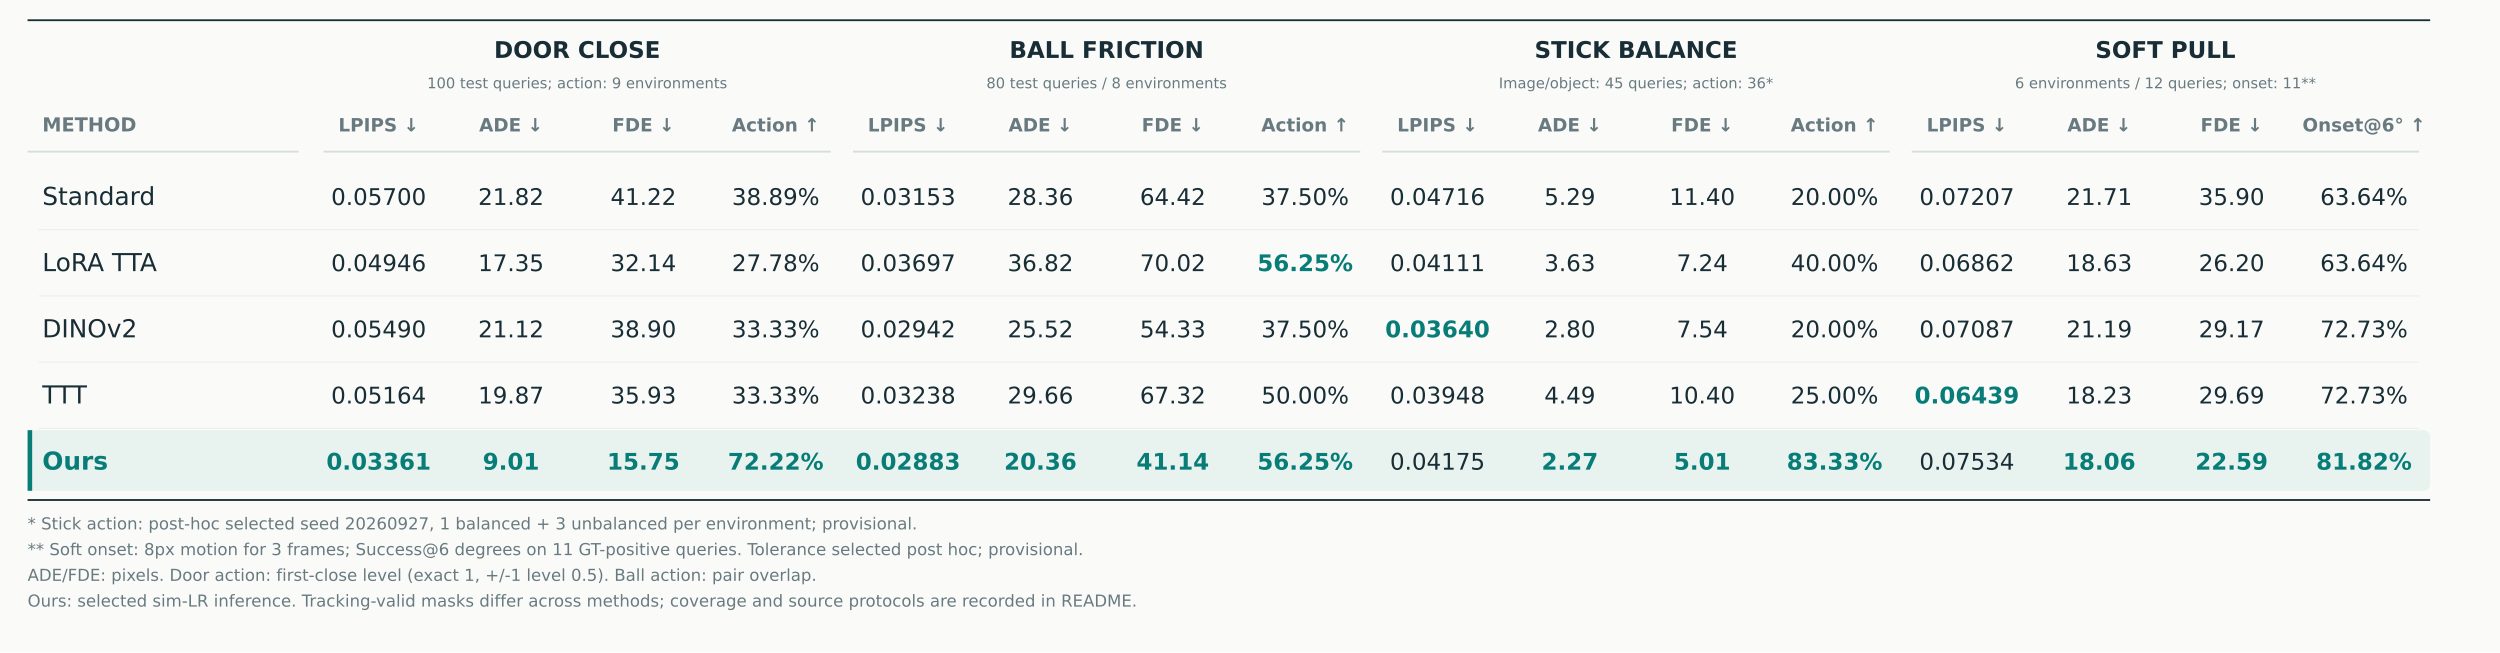
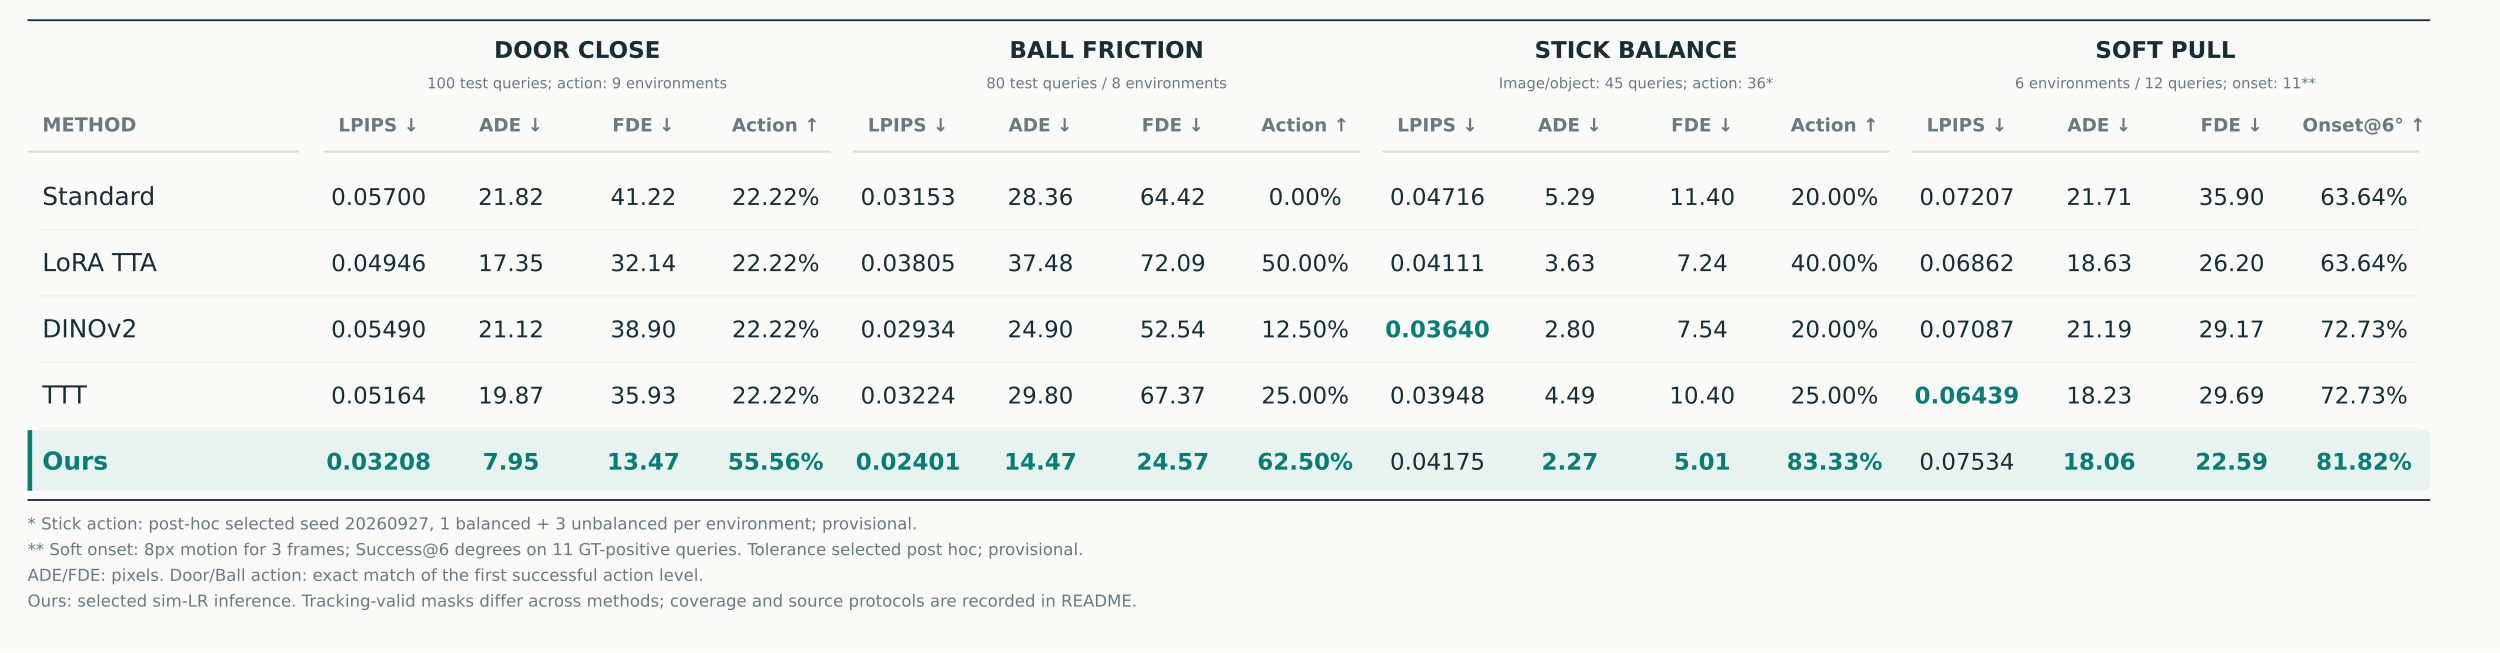
<svg xmlns="http://www.w3.org/2000/svg" width="2720" height="710" viewBox="0 0 2720 710">
  <rect width="2720" height="710" fill="#FAFBF9" />
  <line x1="30" y1="22" x2="2644" y2="22" stroke="#182D35" stroke-width="2" />
  <text x="46" y="143" text-anchor="start" font-family="DejaVu Sans, sans-serif" font-size="21" font-weight="700" fill="#687A80">METHOD</text>
  <text x="628.0" y="63" text-anchor="middle" font-family="DejaVu Sans, sans-serif" font-size="25" font-weight="700" fill="#182D35">DOOR CLOSE</text>
  <text x="628.0" y="96" text-anchor="middle" font-family="DejaVu Sans, sans-serif" font-size="16" font-weight="400" fill="#687A80">100 test queries; action: 9 environments</text>
  <text x="412.0" y="143" text-anchor="middle" font-family="DejaVu Sans, sans-serif" font-size="20" font-weight="700" fill="#687A80">LPIPS ↓</text>
  <text x="556.0" y="143" text-anchor="middle" font-family="DejaVu Sans, sans-serif" font-size="20" font-weight="700" fill="#687A80">ADE ↓</text>
  <text x="700.0" y="143" text-anchor="middle" font-family="DejaVu Sans, sans-serif" font-size="20" font-weight="700" fill="#687A80">FDE ↓</text>
  <text x="844.0" y="143" text-anchor="middle" font-family="DejaVu Sans, sans-serif" font-size="20" font-weight="700" fill="#687A80">Action ↑</text>
  <line x1="352" y1="165" x2="904" y2="165" stroke="#D5DEDA" stroke-width="2" />
  <text x="1204.0" y="63" text-anchor="middle" font-family="DejaVu Sans, sans-serif" font-size="25" font-weight="700" fill="#182D35">BALL FRICTION</text>
  <text x="1204.0" y="96" text-anchor="middle" font-family="DejaVu Sans, sans-serif" font-size="16" font-weight="400" fill="#687A80">80 test queries / 8 environments</text>
  <text x="988.0" y="143" text-anchor="middle" font-family="DejaVu Sans, sans-serif" font-size="20" font-weight="700" fill="#687A80">LPIPS ↓</text>
  <text x="1132.0" y="143" text-anchor="middle" font-family="DejaVu Sans, sans-serif" font-size="20" font-weight="700" fill="#687A80">ADE ↓</text>
  <text x="1276.0" y="143" text-anchor="middle" font-family="DejaVu Sans, sans-serif" font-size="20" font-weight="700" fill="#687A80">FDE ↓</text>
  <text x="1420.0" y="143" text-anchor="middle" font-family="DejaVu Sans, sans-serif" font-size="20" font-weight="700" fill="#687A80">Action ↑</text>
  <line x1="928" y1="165" x2="1480" y2="165" stroke="#D5DEDA" stroke-width="2" />
  <text x="1780.0" y="63" text-anchor="middle" font-family="DejaVu Sans, sans-serif" font-size="25" font-weight="700" fill="#182D35">STICK BALANCE</text>
  <text x="1780.0" y="96" text-anchor="middle" font-family="DejaVu Sans, sans-serif" font-size="16" font-weight="400" fill="#687A80">Image/object: 45 queries; action: 36*</text>
  <text x="1564.0" y="143" text-anchor="middle" font-family="DejaVu Sans, sans-serif" font-size="20" font-weight="700" fill="#687A80">LPIPS ↓</text>
  <text x="1708.0" y="143" text-anchor="middle" font-family="DejaVu Sans, sans-serif" font-size="20" font-weight="700" fill="#687A80">ADE ↓</text>
  <text x="1852.0" y="143" text-anchor="middle" font-family="DejaVu Sans, sans-serif" font-size="20" font-weight="700" fill="#687A80">FDE ↓</text>
  <text x="1996.0" y="143" text-anchor="middle" font-family="DejaVu Sans, sans-serif" font-size="20" font-weight="700" fill="#687A80">Action ↑</text>
  <line x1="1504" y1="165" x2="2056" y2="165" stroke="#D5DEDA" stroke-width="2" />
  <text x="2356.0" y="63" text-anchor="middle" font-family="DejaVu Sans, sans-serif" font-size="25" font-weight="700" fill="#182D35">SOFT PULL</text>
  <text x="2356.0" y="96" text-anchor="middle" font-family="DejaVu Sans, sans-serif" font-size="16" font-weight="400" fill="#687A80">6 environments / 12 queries; onset: 11**</text>
  <text x="2140.0" y="143" text-anchor="middle" font-family="DejaVu Sans, sans-serif" font-size="20" font-weight="700" fill="#687A80">LPIPS ↓</text>
  <text x="2284.0" y="143" text-anchor="middle" font-family="DejaVu Sans, sans-serif" font-size="20" font-weight="700" fill="#687A80">ADE ↓</text>
  <text x="2428.0" y="143" text-anchor="middle" font-family="DejaVu Sans, sans-serif" font-size="20" font-weight="700" fill="#687A80">FDE ↓</text>
  <text x="2572.0" y="143" text-anchor="middle" font-family="DejaVu Sans, sans-serif" font-size="20" font-weight="700" fill="#687A80">Onset@6° ↑</text>
  <line x1="2080" y1="165" x2="2632" y2="165" stroke="#D5DEDA" stroke-width="2" />
  <line x1="30" y1="165" x2="325" y2="165" stroke="#D5DEDA" stroke-width="2" />
  <text x="46" y="223" text-anchor="start" font-family="DejaVu Sans, sans-serif" font-size="27" font-weight="400" fill="#182D35">Standard</text>
  <text x="412.0" y="223" text-anchor="middle" font-family="DejaVu Sans, sans-serif" font-size="25" font-weight="400" fill="#182D35">0.05700</text>
  <text x="556.0" y="223" text-anchor="middle" font-family="DejaVu Sans, sans-serif" font-size="25" font-weight="400" fill="#182D35">21.82</text>
  <text x="700.0" y="223" text-anchor="middle" font-family="DejaVu Sans, sans-serif" font-size="25" font-weight="400" fill="#182D35">41.22</text>
-   <text x="844.0" y="223" text-anchor="middle" font-family="DejaVu Sans, sans-serif" font-size="25" font-weight="400" fill="#182D35">38.89%</text>
+   <text x="844.0" y="223" text-anchor="middle" font-family="DejaVu Sans, sans-serif" font-size="25" font-weight="400" fill="#182D35">22.22%</text>
  <text x="988.0" y="223" text-anchor="middle" font-family="DejaVu Sans, sans-serif" font-size="25" font-weight="400" fill="#182D35">0.03153</text>
  <text x="1132.0" y="223" text-anchor="middle" font-family="DejaVu Sans, sans-serif" font-size="25" font-weight="400" fill="#182D35">28.36</text>
  <text x="1276.0" y="223" text-anchor="middle" font-family="DejaVu Sans, sans-serif" font-size="25" font-weight="400" fill="#182D35">64.42</text>
-   <text x="1420.0" y="223" text-anchor="middle" font-family="DejaVu Sans, sans-serif" font-size="25" font-weight="400" fill="#182D35">37.50%</text>
+   <text x="1420.0" y="223" text-anchor="middle" font-family="DejaVu Sans, sans-serif" font-size="25" font-weight="400" fill="#182D35">0.00%</text>
  <text x="1564.0" y="223" text-anchor="middle" font-family="DejaVu Sans, sans-serif" font-size="25" font-weight="400" fill="#182D35">0.04716</text>
  <text x="1708.0" y="223" text-anchor="middle" font-family="DejaVu Sans, sans-serif" font-size="25" font-weight="400" fill="#182D35">5.29</text>
  <text x="1852.0" y="223" text-anchor="middle" font-family="DejaVu Sans, sans-serif" font-size="25" font-weight="400" fill="#182D35">11.40</text>
  <text x="1996.0" y="223" text-anchor="middle" font-family="DejaVu Sans, sans-serif" font-size="25" font-weight="400" fill="#182D35">20.00%</text>
  <text x="2140.0" y="223" text-anchor="middle" font-family="DejaVu Sans, sans-serif" font-size="25" font-weight="400" fill="#182D35">0.07207</text>
  <text x="2284.0" y="223" text-anchor="middle" font-family="DejaVu Sans, sans-serif" font-size="25" font-weight="400" fill="#182D35">21.71</text>
  <text x="2428.0" y="223" text-anchor="middle" font-family="DejaVu Sans, sans-serif" font-size="25" font-weight="400" fill="#182D35">35.90</text>
  <text x="2572.0" y="223" text-anchor="middle" font-family="DejaVu Sans, sans-serif" font-size="25" font-weight="400" fill="#182D35">63.64%</text>
  <line x1="42" y1="250" x2="2632" y2="250" stroke="#E7ECE9" stroke-width="1" />
  <text x="46" y="295" text-anchor="start" font-family="DejaVu Sans, sans-serif" font-size="27" font-weight="400" fill="#182D35">LoRA TTA</text>
  <text x="412.0" y="295" text-anchor="middle" font-family="DejaVu Sans, sans-serif" font-size="25" font-weight="400" fill="#182D35">0.04946</text>
  <text x="556.0" y="295" text-anchor="middle" font-family="DejaVu Sans, sans-serif" font-size="25" font-weight="400" fill="#182D35">17.35</text>
  <text x="700.0" y="295" text-anchor="middle" font-family="DejaVu Sans, sans-serif" font-size="25" font-weight="400" fill="#182D35">32.14</text>
-   <text x="844.0" y="295" text-anchor="middle" font-family="DejaVu Sans, sans-serif" font-size="25" font-weight="400" fill="#182D35">27.78%</text>
-   <text x="988.0" y="295" text-anchor="middle" font-family="DejaVu Sans, sans-serif" font-size="25" font-weight="400" fill="#182D35">0.03697</text>
-   <text x="1132.0" y="295" text-anchor="middle" font-family="DejaVu Sans, sans-serif" font-size="25" font-weight="400" fill="#182D35">36.82</text>
-   <text x="1276.0" y="295" text-anchor="middle" font-family="DejaVu Sans, sans-serif" font-size="25" font-weight="400" fill="#182D35">70.02</text>
-   <text x="1420.0" y="295" text-anchor="middle" font-family="DejaVu Sans, sans-serif" font-size="25" font-weight="700" fill="#087D78">56.25%</text>
+   <text x="844.0" y="295" text-anchor="middle" font-family="DejaVu Sans, sans-serif" font-size="25" font-weight="400" fill="#182D35">22.22%</text>
+   <text x="988.0" y="295" text-anchor="middle" font-family="DejaVu Sans, sans-serif" font-size="25" font-weight="400" fill="#182D35">0.03805</text>
+   <text x="1132.0" y="295" text-anchor="middle" font-family="DejaVu Sans, sans-serif" font-size="25" font-weight="400" fill="#182D35">37.48</text>
+   <text x="1276.0" y="295" text-anchor="middle" font-family="DejaVu Sans, sans-serif" font-size="25" font-weight="400" fill="#182D35">72.09</text>
+   <text x="1420.0" y="295" text-anchor="middle" font-family="DejaVu Sans, sans-serif" font-size="25" font-weight="400" fill="#182D35">50.00%</text>
  <text x="1564.0" y="295" text-anchor="middle" font-family="DejaVu Sans, sans-serif" font-size="25" font-weight="400" fill="#182D35">0.04111</text>
  <text x="1708.0" y="295" text-anchor="middle" font-family="DejaVu Sans, sans-serif" font-size="25" font-weight="400" fill="#182D35">3.63</text>
  <text x="1852.0" y="295" text-anchor="middle" font-family="DejaVu Sans, sans-serif" font-size="25" font-weight="400" fill="#182D35">7.24</text>
  <text x="1996.0" y="295" text-anchor="middle" font-family="DejaVu Sans, sans-serif" font-size="25" font-weight="400" fill="#182D35">40.00%</text>
  <text x="2140.0" y="295" text-anchor="middle" font-family="DejaVu Sans, sans-serif" font-size="25" font-weight="400" fill="#182D35">0.06862</text>
  <text x="2284.0" y="295" text-anchor="middle" font-family="DejaVu Sans, sans-serif" font-size="25" font-weight="400" fill="#182D35">18.63</text>
  <text x="2428.0" y="295" text-anchor="middle" font-family="DejaVu Sans, sans-serif" font-size="25" font-weight="400" fill="#182D35">26.20</text>
  <text x="2572.0" y="295" text-anchor="middle" font-family="DejaVu Sans, sans-serif" font-size="25" font-weight="400" fill="#182D35">63.64%</text>
  <line x1="42" y1="322" x2="2632" y2="322" stroke="#E7ECE9" stroke-width="1" />
  <text x="46" y="367" text-anchor="start" font-family="DejaVu Sans, sans-serif" font-size="27" font-weight="400" fill="#182D35">DINOv2</text>
  <text x="412.0" y="367" text-anchor="middle" font-family="DejaVu Sans, sans-serif" font-size="25" font-weight="400" fill="#182D35">0.05490</text>
  <text x="556.0" y="367" text-anchor="middle" font-family="DejaVu Sans, sans-serif" font-size="25" font-weight="400" fill="#182D35">21.12</text>
  <text x="700.0" y="367" text-anchor="middle" font-family="DejaVu Sans, sans-serif" font-size="25" font-weight="400" fill="#182D35">38.90</text>
-   <text x="844.0" y="367" text-anchor="middle" font-family="DejaVu Sans, sans-serif" font-size="25" font-weight="400" fill="#182D35">33.33%</text>
-   <text x="988.0" y="367" text-anchor="middle" font-family="DejaVu Sans, sans-serif" font-size="25" font-weight="400" fill="#182D35">0.02942</text>
-   <text x="1132.0" y="367" text-anchor="middle" font-family="DejaVu Sans, sans-serif" font-size="25" font-weight="400" fill="#182D35">25.52</text>
-   <text x="1276.0" y="367" text-anchor="middle" font-family="DejaVu Sans, sans-serif" font-size="25" font-weight="400" fill="#182D35">54.33</text>
-   <text x="1420.0" y="367" text-anchor="middle" font-family="DejaVu Sans, sans-serif" font-size="25" font-weight="400" fill="#182D35">37.50%</text>
+   <text x="844.0" y="367" text-anchor="middle" font-family="DejaVu Sans, sans-serif" font-size="25" font-weight="400" fill="#182D35">22.22%</text>
+   <text x="988.0" y="367" text-anchor="middle" font-family="DejaVu Sans, sans-serif" font-size="25" font-weight="400" fill="#182D35">0.02934</text>
+   <text x="1132.0" y="367" text-anchor="middle" font-family="DejaVu Sans, sans-serif" font-size="25" font-weight="400" fill="#182D35">24.90</text>
+   <text x="1276.0" y="367" text-anchor="middle" font-family="DejaVu Sans, sans-serif" font-size="25" font-weight="400" fill="#182D35">52.54</text>
+   <text x="1420.0" y="367" text-anchor="middle" font-family="DejaVu Sans, sans-serif" font-size="25" font-weight="400" fill="#182D35">12.50%</text>
  <text x="1564.0" y="367" text-anchor="middle" font-family="DejaVu Sans, sans-serif" font-size="25" font-weight="700" fill="#087D78">0.03640</text>
  <text x="1708.0" y="367" text-anchor="middle" font-family="DejaVu Sans, sans-serif" font-size="25" font-weight="400" fill="#182D35">2.80</text>
  <text x="1852.0" y="367" text-anchor="middle" font-family="DejaVu Sans, sans-serif" font-size="25" font-weight="400" fill="#182D35">7.54</text>
  <text x="1996.0" y="367" text-anchor="middle" font-family="DejaVu Sans, sans-serif" font-size="25" font-weight="400" fill="#182D35">20.00%</text>
  <text x="2140.0" y="367" text-anchor="middle" font-family="DejaVu Sans, sans-serif" font-size="25" font-weight="400" fill="#182D35">0.07087</text>
  <text x="2284.0" y="367" text-anchor="middle" font-family="DejaVu Sans, sans-serif" font-size="25" font-weight="400" fill="#182D35">21.19</text>
  <text x="2428.0" y="367" text-anchor="middle" font-family="DejaVu Sans, sans-serif" font-size="25" font-weight="400" fill="#182D35">29.17</text>
  <text x="2572.0" y="367" text-anchor="middle" font-family="DejaVu Sans, sans-serif" font-size="25" font-weight="400" fill="#182D35">72.73%</text>
  <line x1="42" y1="394" x2="2632" y2="394" stroke="#E7ECE9" stroke-width="1" />
  <text x="46" y="439" text-anchor="start" font-family="DejaVu Sans, sans-serif" font-size="27" font-weight="400" fill="#182D35">TTT</text>
  <text x="412.0" y="439" text-anchor="middle" font-family="DejaVu Sans, sans-serif" font-size="25" font-weight="400" fill="#182D35">0.05164</text>
  <text x="556.0" y="439" text-anchor="middle" font-family="DejaVu Sans, sans-serif" font-size="25" font-weight="400" fill="#182D35">19.87</text>
  <text x="700.0" y="439" text-anchor="middle" font-family="DejaVu Sans, sans-serif" font-size="25" font-weight="400" fill="#182D35">35.93</text>
-   <text x="844.0" y="439" text-anchor="middle" font-family="DejaVu Sans, sans-serif" font-size="25" font-weight="400" fill="#182D35">33.33%</text>
-   <text x="988.0" y="439" text-anchor="middle" font-family="DejaVu Sans, sans-serif" font-size="25" font-weight="400" fill="#182D35">0.03238</text>
-   <text x="1132.0" y="439" text-anchor="middle" font-family="DejaVu Sans, sans-serif" font-size="25" font-weight="400" fill="#182D35">29.66</text>
-   <text x="1276.0" y="439" text-anchor="middle" font-family="DejaVu Sans, sans-serif" font-size="25" font-weight="400" fill="#182D35">67.32</text>
-   <text x="1420.0" y="439" text-anchor="middle" font-family="DejaVu Sans, sans-serif" font-size="25" font-weight="400" fill="#182D35">50.00%</text>
+   <text x="844.0" y="439" text-anchor="middle" font-family="DejaVu Sans, sans-serif" font-size="25" font-weight="400" fill="#182D35">22.22%</text>
+   <text x="988.0" y="439" text-anchor="middle" font-family="DejaVu Sans, sans-serif" font-size="25" font-weight="400" fill="#182D35">0.03224</text>
+   <text x="1132.0" y="439" text-anchor="middle" font-family="DejaVu Sans, sans-serif" font-size="25" font-weight="400" fill="#182D35">29.80</text>
+   <text x="1276.0" y="439" text-anchor="middle" font-family="DejaVu Sans, sans-serif" font-size="25" font-weight="400" fill="#182D35">67.37</text>
+   <text x="1420.0" y="439" text-anchor="middle" font-family="DejaVu Sans, sans-serif" font-size="25" font-weight="400" fill="#182D35">25.00%</text>
  <text x="1564.0" y="439" text-anchor="middle" font-family="DejaVu Sans, sans-serif" font-size="25" font-weight="400" fill="#182D35">0.03948</text>
  <text x="1708.0" y="439" text-anchor="middle" font-family="DejaVu Sans, sans-serif" font-size="25" font-weight="400" fill="#182D35">4.49</text>
  <text x="1852.0" y="439" text-anchor="middle" font-family="DejaVu Sans, sans-serif" font-size="25" font-weight="400" fill="#182D35">10.40</text>
  <text x="1996.0" y="439" text-anchor="middle" font-family="DejaVu Sans, sans-serif" font-size="25" font-weight="400" fill="#182D35">25.00%</text>
  <text x="2140.0" y="439" text-anchor="middle" font-family="DejaVu Sans, sans-serif" font-size="25" font-weight="700" fill="#087D78">0.06439</text>
  <text x="2284.0" y="439" text-anchor="middle" font-family="DejaVu Sans, sans-serif" font-size="25" font-weight="400" fill="#182D35">18.23</text>
  <text x="2428.0" y="439" text-anchor="middle" font-family="DejaVu Sans, sans-serif" font-size="25" font-weight="400" fill="#182D35">29.69</text>
  <text x="2572.0" y="439" text-anchor="middle" font-family="DejaVu Sans, sans-serif" font-size="25" font-weight="400" fill="#182D35">72.73%</text>
  <line x1="42" y1="466" x2="2632" y2="466" stroke="#E7ECE9" stroke-width="1" />
  <rect x="30" y="468" width="2614" height="66" rx="7" fill="#E8F3EF" />
  <rect x="30" y="468" width="5" height="66" rx="0" fill="#087D78" />
  <text x="46" y="511" text-anchor="start" font-family="DejaVu Sans, sans-serif" font-size="27" font-weight="700" fill="#087D78">Ours</text>
-   <text x="412.0" y="511" text-anchor="middle" font-family="DejaVu Sans, sans-serif" font-size="25" font-weight="700" fill="#087D78">0.03361</text>
-   <text x="556.0" y="511" text-anchor="middle" font-family="DejaVu Sans, sans-serif" font-size="25" font-weight="700" fill="#087D78">9.01</text>
-   <text x="700.0" y="511" text-anchor="middle" font-family="DejaVu Sans, sans-serif" font-size="25" font-weight="700" fill="#087D78">15.75</text>
-   <text x="844.0" y="511" text-anchor="middle" font-family="DejaVu Sans, sans-serif" font-size="25" font-weight="700" fill="#087D78">72.22%</text>
-   <text x="988.0" y="511" text-anchor="middle" font-family="DejaVu Sans, sans-serif" font-size="25" font-weight="700" fill="#087D78">0.02883</text>
-   <text x="1132.0" y="511" text-anchor="middle" font-family="DejaVu Sans, sans-serif" font-size="25" font-weight="700" fill="#087D78">20.36</text>
-   <text x="1276.0" y="511" text-anchor="middle" font-family="DejaVu Sans, sans-serif" font-size="25" font-weight="700" fill="#087D78">41.14</text>
-   <text x="1420.0" y="511" text-anchor="middle" font-family="DejaVu Sans, sans-serif" font-size="25" font-weight="700" fill="#087D78">56.25%</text>
+   <text x="412.0" y="511" text-anchor="middle" font-family="DejaVu Sans, sans-serif" font-size="25" font-weight="700" fill="#087D78">0.03208</text>
+   <text x="556.0" y="511" text-anchor="middle" font-family="DejaVu Sans, sans-serif" font-size="25" font-weight="700" fill="#087D78">7.95</text>
+   <text x="700.0" y="511" text-anchor="middle" font-family="DejaVu Sans, sans-serif" font-size="25" font-weight="700" fill="#087D78">13.47</text>
+   <text x="844.0" y="511" text-anchor="middle" font-family="DejaVu Sans, sans-serif" font-size="25" font-weight="700" fill="#087D78">55.56%</text>
+   <text x="988.0" y="511" text-anchor="middle" font-family="DejaVu Sans, sans-serif" font-size="25" font-weight="700" fill="#087D78">0.02401</text>
+   <text x="1132.0" y="511" text-anchor="middle" font-family="DejaVu Sans, sans-serif" font-size="25" font-weight="700" fill="#087D78">14.47</text>
+   <text x="1276.0" y="511" text-anchor="middle" font-family="DejaVu Sans, sans-serif" font-size="25" font-weight="700" fill="#087D78">24.57</text>
+   <text x="1420.0" y="511" text-anchor="middle" font-family="DejaVu Sans, sans-serif" font-size="25" font-weight="700" fill="#087D78">62.50%</text>
  <text x="1564.0" y="511" text-anchor="middle" font-family="DejaVu Sans, sans-serif" font-size="25" font-weight="400" fill="#182D35">0.04175</text>
  <text x="1708.0" y="511" text-anchor="middle" font-family="DejaVu Sans, sans-serif" font-size="25" font-weight="700" fill="#087D78">2.27</text>
  <text x="1852.0" y="511" text-anchor="middle" font-family="DejaVu Sans, sans-serif" font-size="25" font-weight="700" fill="#087D78">5.01</text>
  <text x="1996.0" y="511" text-anchor="middle" font-family="DejaVu Sans, sans-serif" font-size="25" font-weight="700" fill="#087D78">83.33%</text>
  <text x="2140.0" y="511" text-anchor="middle" font-family="DejaVu Sans, sans-serif" font-size="25" font-weight="400" fill="#182D35">0.07534</text>
  <text x="2284.0" y="511" text-anchor="middle" font-family="DejaVu Sans, sans-serif" font-size="25" font-weight="700" fill="#087D78">18.06</text>
  <text x="2428.0" y="511" text-anchor="middle" font-family="DejaVu Sans, sans-serif" font-size="25" font-weight="700" fill="#087D78">22.59</text>
  <text x="2572.0" y="511" text-anchor="middle" font-family="DejaVu Sans, sans-serif" font-size="25" font-weight="700" fill="#087D78">81.82%</text>
  <line x1="30" y1="544" x2="2644" y2="544" stroke="#182D35" stroke-width="2" />
  <text x="30" y="576" text-anchor="start" font-family="DejaVu Sans, sans-serif" font-size="18" font-weight="400" fill="#687A80">* Stick action: post-hoc selected seed 20260927, 1 balanced + 3 unbalanced per environment; provisional.</text>
  <text x="30" y="604" text-anchor="start" font-family="DejaVu Sans, sans-serif" font-size="18" font-weight="400" fill="#687A80">** Soft onset: 8px motion for 3 frames; Success@6 degrees on 11 GT-positive queries. Tolerance selected post hoc; provisional.</text>
-   <text x="30" y="632" text-anchor="start" font-family="DejaVu Sans, sans-serif" font-size="18" font-weight="400" fill="#687A80">ADE/FDE: pixels. Door action: first-close level (exact 1, +/-1 level 0.5). Ball action: pair overlap.</text>
+   <text x="30" y="632" text-anchor="start" font-family="DejaVu Sans, sans-serif" font-size="18" font-weight="400" fill="#687A80">ADE/FDE: pixels. Door/Ball action: exact match of the first successful action level.</text>
  <text x="30" y="660" text-anchor="start" font-family="DejaVu Sans, sans-serif" font-size="18" font-weight="400" fill="#687A80">Ours: selected sim-LR inference. Tracking-valid masks differ across methods; coverage and source protocols are recorded in README.</text>
</svg>
